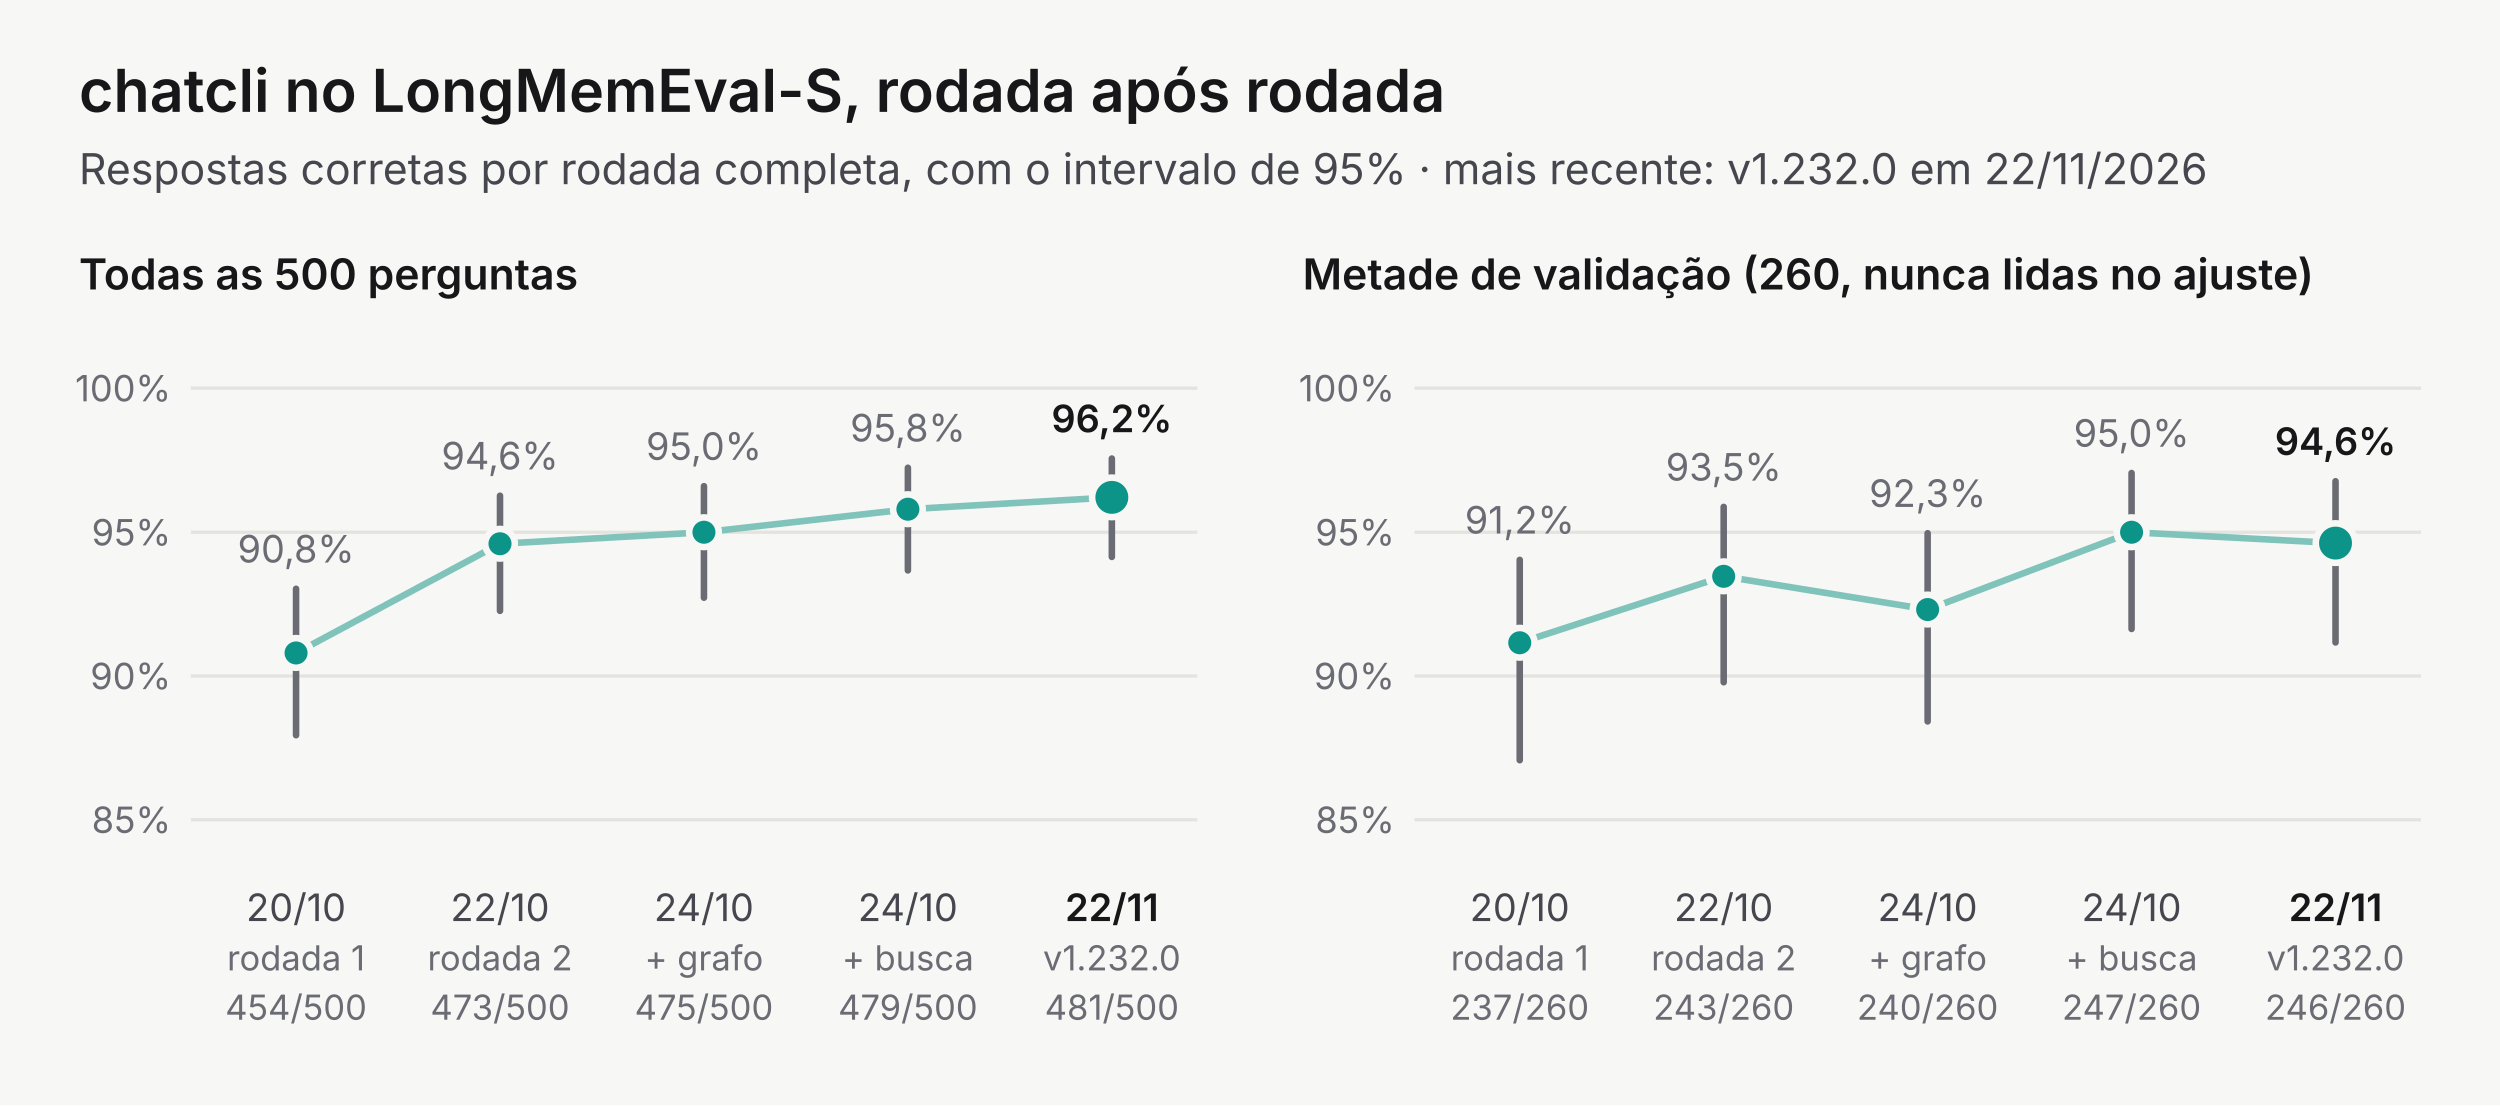
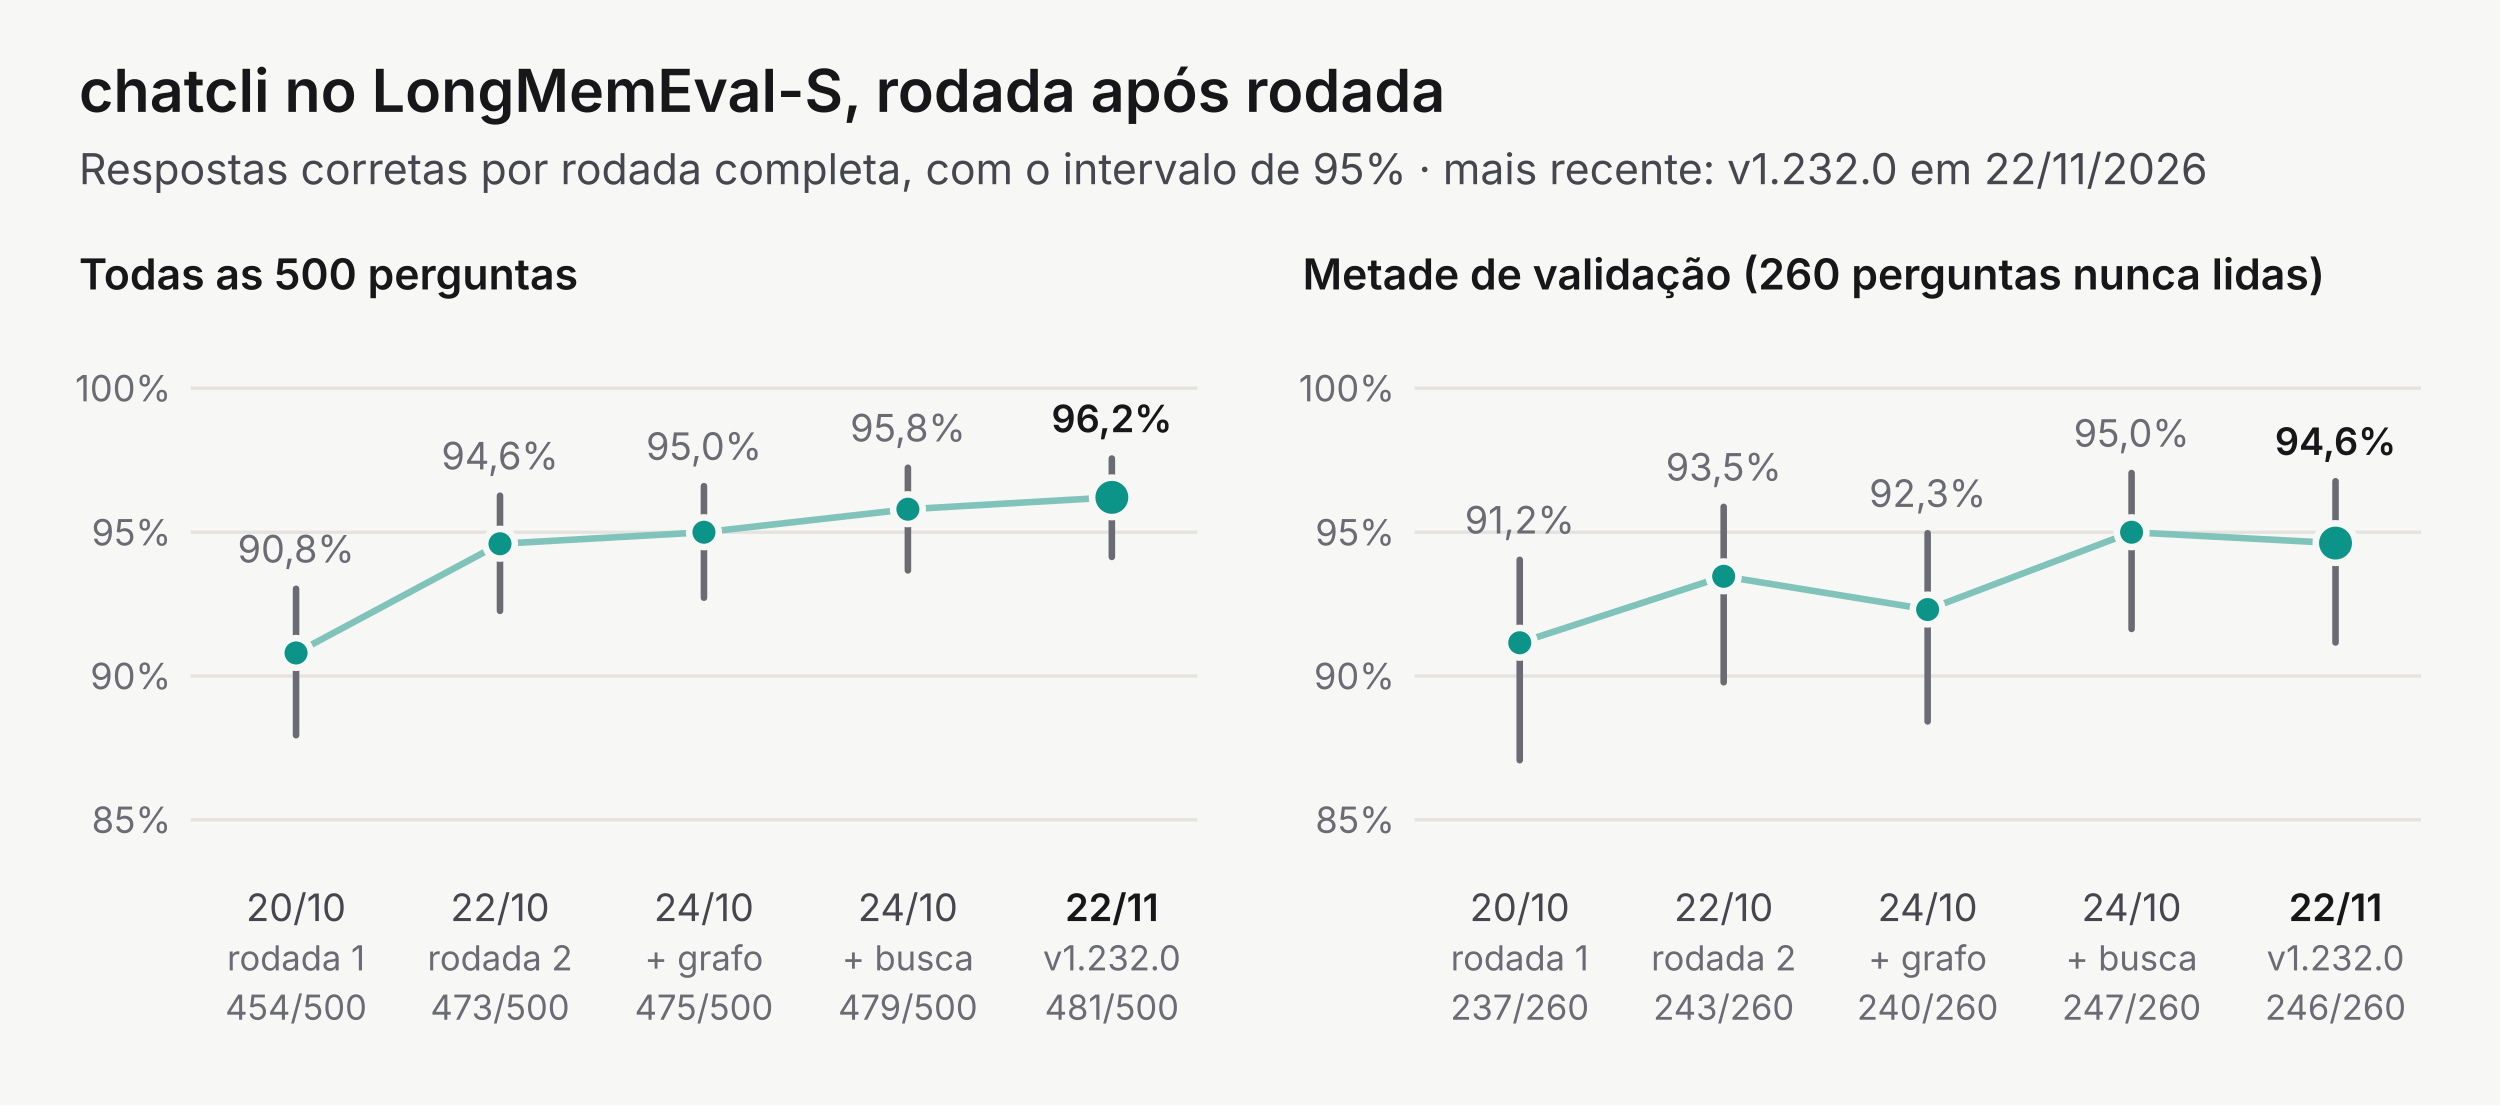
<svg xmlns="http://www.w3.org/2000/svg" width="760" height="336" viewBox="0 0 760 336" font-family="Inter, -apple-system, Segoe UI, sans-serif" role="img" aria-label="chatcli no LongMemEval-S, rodada após rodada">
  <rect width="760" height="336" fill="#F7F7F5" />
  <text x="24" y="34" font-size="18" font-weight="600" fill="#17171a">chatcli no LongMemEval-S, rodada após rodada</text>
  <text x="24" y="56" font-size="13" fill="#46464e">Respostas corretas por rodada completa, com o intervalo de 95% · mais recente: v1.232.0 em 22/11/2026</text>
  <text x="24" y="88" font-size="13" font-weight="600" fill="#17171a">Todas as 500 perguntas</text>
  <line x1="58" y1="249.2" x2="364" y2="249.2" stroke="#e4e3df" stroke-width="1" />
  <text x="52" y="253.2" font-size="11" text-anchor="end" fill="#6b6b74">85%</text>
  <line x1="58" y1="205.5" x2="364" y2="205.5" stroke="#e4e3df" stroke-width="1" />
  <text x="52" y="209.5" font-size="11" text-anchor="end" fill="#6b6b74">90%</text>
  <line x1="58" y1="161.8" x2="364" y2="161.8" stroke="#e4e3df" stroke-width="1" />
  <text x="52" y="165.8" font-size="11" text-anchor="end" fill="#6b6b74">95%</text>
  <line x1="58" y1="118.0" x2="364" y2="118.0" stroke="#e4e3df" stroke-width="1" />
  <text x="52" y="122.0" font-size="11" text-anchor="end" fill="#6b6b74">100%</text>
  <path d="M90,198.5 L152,165.3 L214,161.8 L276,154.8 L338,151.2" fill="none" stroke="#7fc3ba" stroke-width="2" stroke-linejoin="round" />
  <line x1="90" y1="223.5" x2="90" y2="179.0" stroke="#6b6b74" stroke-width="2" stroke-linecap="round" />
  <circle cx="90" cy="198.5" r="4.5" fill="#0d9488" stroke="#F7F7F5" stroke-width="2" />
  <text x="90" y="171.0" font-size="11.5" text-anchor="middle" font-weight="400" fill="#6b6b74">90,8%</text>
  <text x="90" y="280" font-size="11.5" text-anchor="middle" font-weight="400" fill="#46464e">20/10</text>
  <text x="90" y="295" font-size="10.5" text-anchor="middle" fill="#6b6b74">rodada 1</text>
  <text x="90" y="310" font-size="10.5" text-anchor="middle" fill="#6b6b74">454/500</text>
  <line x1="152" y1="185.7" x2="152" y2="150.7" stroke="#6b6b74" stroke-width="2" stroke-linecap="round" />
  <circle cx="152" cy="165.3" r="4.5" fill="#0d9488" stroke="#F7F7F5" stroke-width="2" />
  <text x="152" y="142.7" font-size="11.5" text-anchor="middle" font-weight="400" fill="#6b6b74">94,6%</text>
  <text x="152" y="280" font-size="11.5" text-anchor="middle" font-weight="400" fill="#46464e">22/10</text>
  <text x="152" y="295" font-size="10.5" text-anchor="middle" fill="#6b6b74">rodada 2</text>
  <text x="152" y="310" font-size="10.5" text-anchor="middle" fill="#6b6b74">473/500</text>
  <line x1="214" y1="181.7" x2="214" y2="147.8" stroke="#6b6b74" stroke-width="2" stroke-linecap="round" />
  <circle cx="214" cy="161.8" r="4.5" fill="#0d9488" stroke="#F7F7F5" stroke-width="2" />
  <text x="214" y="139.8" font-size="11.5" text-anchor="middle" font-weight="400" fill="#6b6b74">95,0%</text>
  <text x="214" y="280" font-size="11.5" text-anchor="middle" font-weight="400" fill="#46464e">24/10</text>
  <text x="214" y="295" font-size="10.5" text-anchor="middle" fill="#6b6b74">+ grafo</text>
  <text x="214" y="310" font-size="10.5" text-anchor="middle" fill="#6b6b74">475/500</text>
  <line x1="276" y1="173.4" x2="276" y2="142.2" stroke="#6b6b74" stroke-width="2" stroke-linecap="round" />
  <circle cx="276" cy="154.8" r="4.5" fill="#0d9488" stroke="#F7F7F5" stroke-width="2" />
  <text x="276" y="134.2" font-size="11.5" text-anchor="middle" font-weight="400" fill="#6b6b74">95,8%</text>
  <text x="276" y="280" font-size="11.5" text-anchor="middle" font-weight="400" fill="#46464e">24/10</text>
  <text x="276" y="295" font-size="10.5" text-anchor="middle" fill="#6b6b74">+ busca</text>
  <text x="276" y="310" font-size="10.5" text-anchor="middle" fill="#6b6b74">479/500</text>
  <line x1="338" y1="169.3" x2="338" y2="139.4" stroke="#6b6b74" stroke-width="2" stroke-linecap="round" />
  <circle cx="338" cy="151.2" r="6" fill="#0d9488" stroke="#F7F7F5" stroke-width="2" />
  <text x="338" y="131.4" font-size="11.5" text-anchor="middle" font-weight="600" fill="#17171a">96,2%</text>
  <text x="338" y="280" font-size="11.5" text-anchor="middle" font-weight="600" fill="#17171a">22/11</text>
  <text x="338" y="295" font-size="10.5" text-anchor="middle" fill="#6b6b74">v1.232.0</text>
  <text x="338" y="310" font-size="10.5" text-anchor="middle" fill="#6b6b74">481/500</text>
-   <text x="396" y="88" font-size="13" font-weight="600" fill="#17171a">Metade de validação (260, nunca lidas no ajuste)</text>
+   <text x="396" y="88" font-size="13" font-weight="600" fill="#17171a">Metade de validação (260 perguntas nunca lidas)</text>
  <line x1="430" y1="249.2" x2="736" y2="249.2" stroke="#e4e3df" stroke-width="1" />
  <text x="424" y="253.2" font-size="11" text-anchor="end" fill="#6b6b74">85%</text>
  <line x1="430" y1="205.5" x2="736" y2="205.5" stroke="#e4e3df" stroke-width="1" />
  <text x="424" y="209.5" font-size="11" text-anchor="end" fill="#6b6b74">90%</text>
  <line x1="430" y1="161.8" x2="736" y2="161.8" stroke="#e4e3df" stroke-width="1" />
  <text x="424" y="165.8" font-size="11" text-anchor="end" fill="#6b6b74">95%</text>
  <line x1="430" y1="118.0" x2="736" y2="118.0" stroke="#e4e3df" stroke-width="1" />
  <text x="424" y="122.0" font-size="11" text-anchor="end" fill="#6b6b74">100%</text>
  <path d="M462,195.4 L524,175.2 L586,185.3 L648,161.8 L710,165.1" fill="none" stroke="#7fc3ba" stroke-width="2" stroke-linejoin="round" />
  <line x1="462" y1="231.1" x2="462" y2="170.2" stroke="#6b6b74" stroke-width="2" stroke-linecap="round" />
  <circle cx="462" cy="195.4" r="4.5" fill="#0d9488" stroke="#F7F7F5" stroke-width="2" />
  <text x="462" y="162.2" font-size="11.5" text-anchor="middle" font-weight="400" fill="#6b6b74">91,2%</text>
  <text x="462" y="280" font-size="11.5" text-anchor="middle" font-weight="400" fill="#46464e">20/10</text>
  <text x="462" y="295" font-size="10.5" text-anchor="middle" fill="#6b6b74">rodada 1</text>
  <text x="462" y="310" font-size="10.5" text-anchor="middle" fill="#6b6b74">237/260</text>
  <line x1="524" y1="207.4" x2="524" y2="154.1" stroke="#6b6b74" stroke-width="2" stroke-linecap="round" />
  <circle cx="524" cy="175.2" r="4.5" fill="#0d9488" stroke="#F7F7F5" stroke-width="2" />
  <text x="524" y="146.1" font-size="11.5" text-anchor="middle" font-weight="400" fill="#6b6b74">93,5%</text>
  <text x="524" y="280" font-size="11.5" text-anchor="middle" font-weight="400" fill="#46464e">22/10</text>
  <text x="524" y="295" font-size="10.5" text-anchor="middle" fill="#6b6b74">rodada 2</text>
  <text x="524" y="310" font-size="10.5" text-anchor="middle" fill="#6b6b74">243/260</text>
  <line x1="586" y1="219.3" x2="586" y2="162.1" stroke="#6b6b74" stroke-width="2" stroke-linecap="round" />
  <circle cx="586" cy="185.3" r="4.5" fill="#0d9488" stroke="#F7F7F5" stroke-width="2" />
  <text x="586" y="154.1" font-size="11.5" text-anchor="middle" font-weight="400" fill="#6b6b74">92,3%</text>
  <text x="586" y="280" font-size="11.5" text-anchor="middle" font-weight="400" fill="#46464e">24/10</text>
  <text x="586" y="295" font-size="10.5" text-anchor="middle" fill="#6b6b74">+ grafo</text>
  <text x="586" y="310" font-size="10.5" text-anchor="middle" fill="#6b6b74">240/260</text>
  <line x1="648" y1="191.2" x2="648" y2="143.8" stroke="#6b6b74" stroke-width="2" stroke-linecap="round" />
  <circle cx="648" cy="161.8" r="4.5" fill="#0d9488" stroke="#F7F7F5" stroke-width="2" />
  <text x="648" y="135.8" font-size="11.5" text-anchor="middle" font-weight="400" fill="#6b6b74">95,0%</text>
  <text x="648" y="280" font-size="11.5" text-anchor="middle" font-weight="400" fill="#46464e">24/10</text>
  <text x="648" y="295" font-size="10.5" text-anchor="middle" fill="#6b6b74">+ busca</text>
  <text x="648" y="310" font-size="10.5" text-anchor="middle" fill="#6b6b74">247/260</text>
  <line x1="710" y1="195.3" x2="710" y2="146.3" stroke="#6b6b74" stroke-width="2" stroke-linecap="round" />
  <circle cx="710" cy="165.1" r="6" fill="#0d9488" stroke="#F7F7F5" stroke-width="2" />
  <text x="710" y="138.3" font-size="11.5" text-anchor="middle" font-weight="600" fill="#17171a">94,6%</text>
  <text x="710" y="280" font-size="11.5" text-anchor="middle" font-weight="600" fill="#17171a">22/11</text>
  <text x="710" y="295" font-size="10.5" text-anchor="middle" fill="#6b6b74">v1.232.0</text>
  <text x="710" y="310" font-size="10.5" text-anchor="middle" fill="#6b6b74">246/260</text>
</svg>
